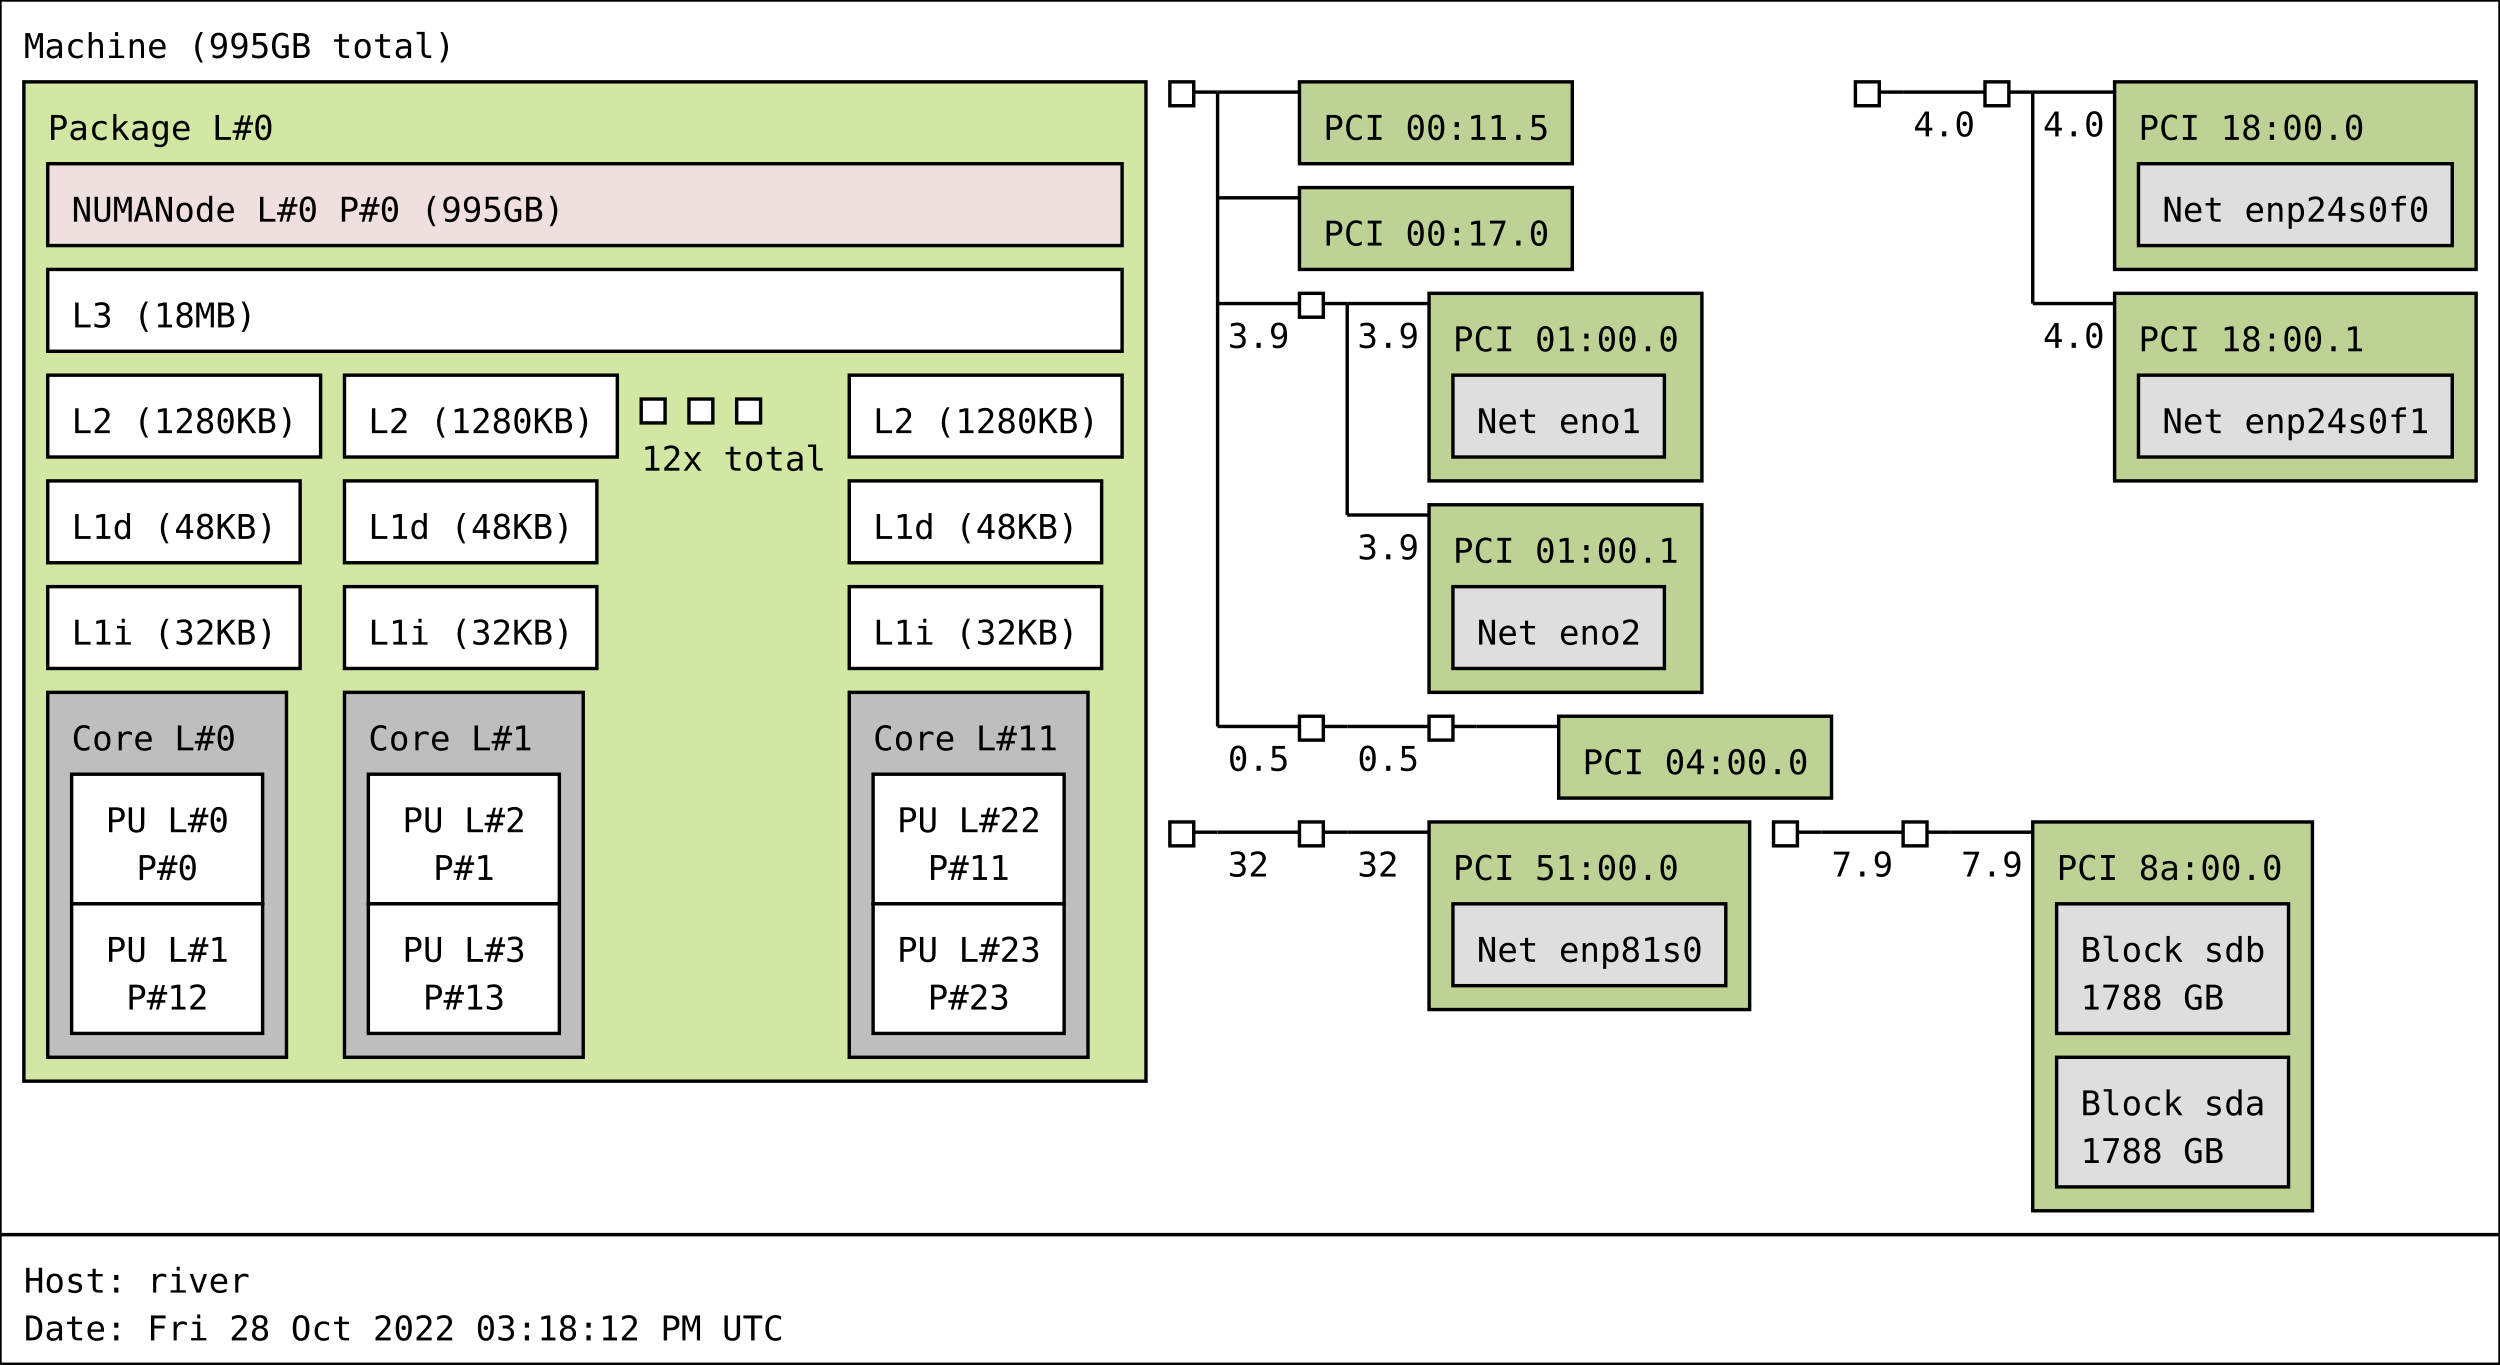
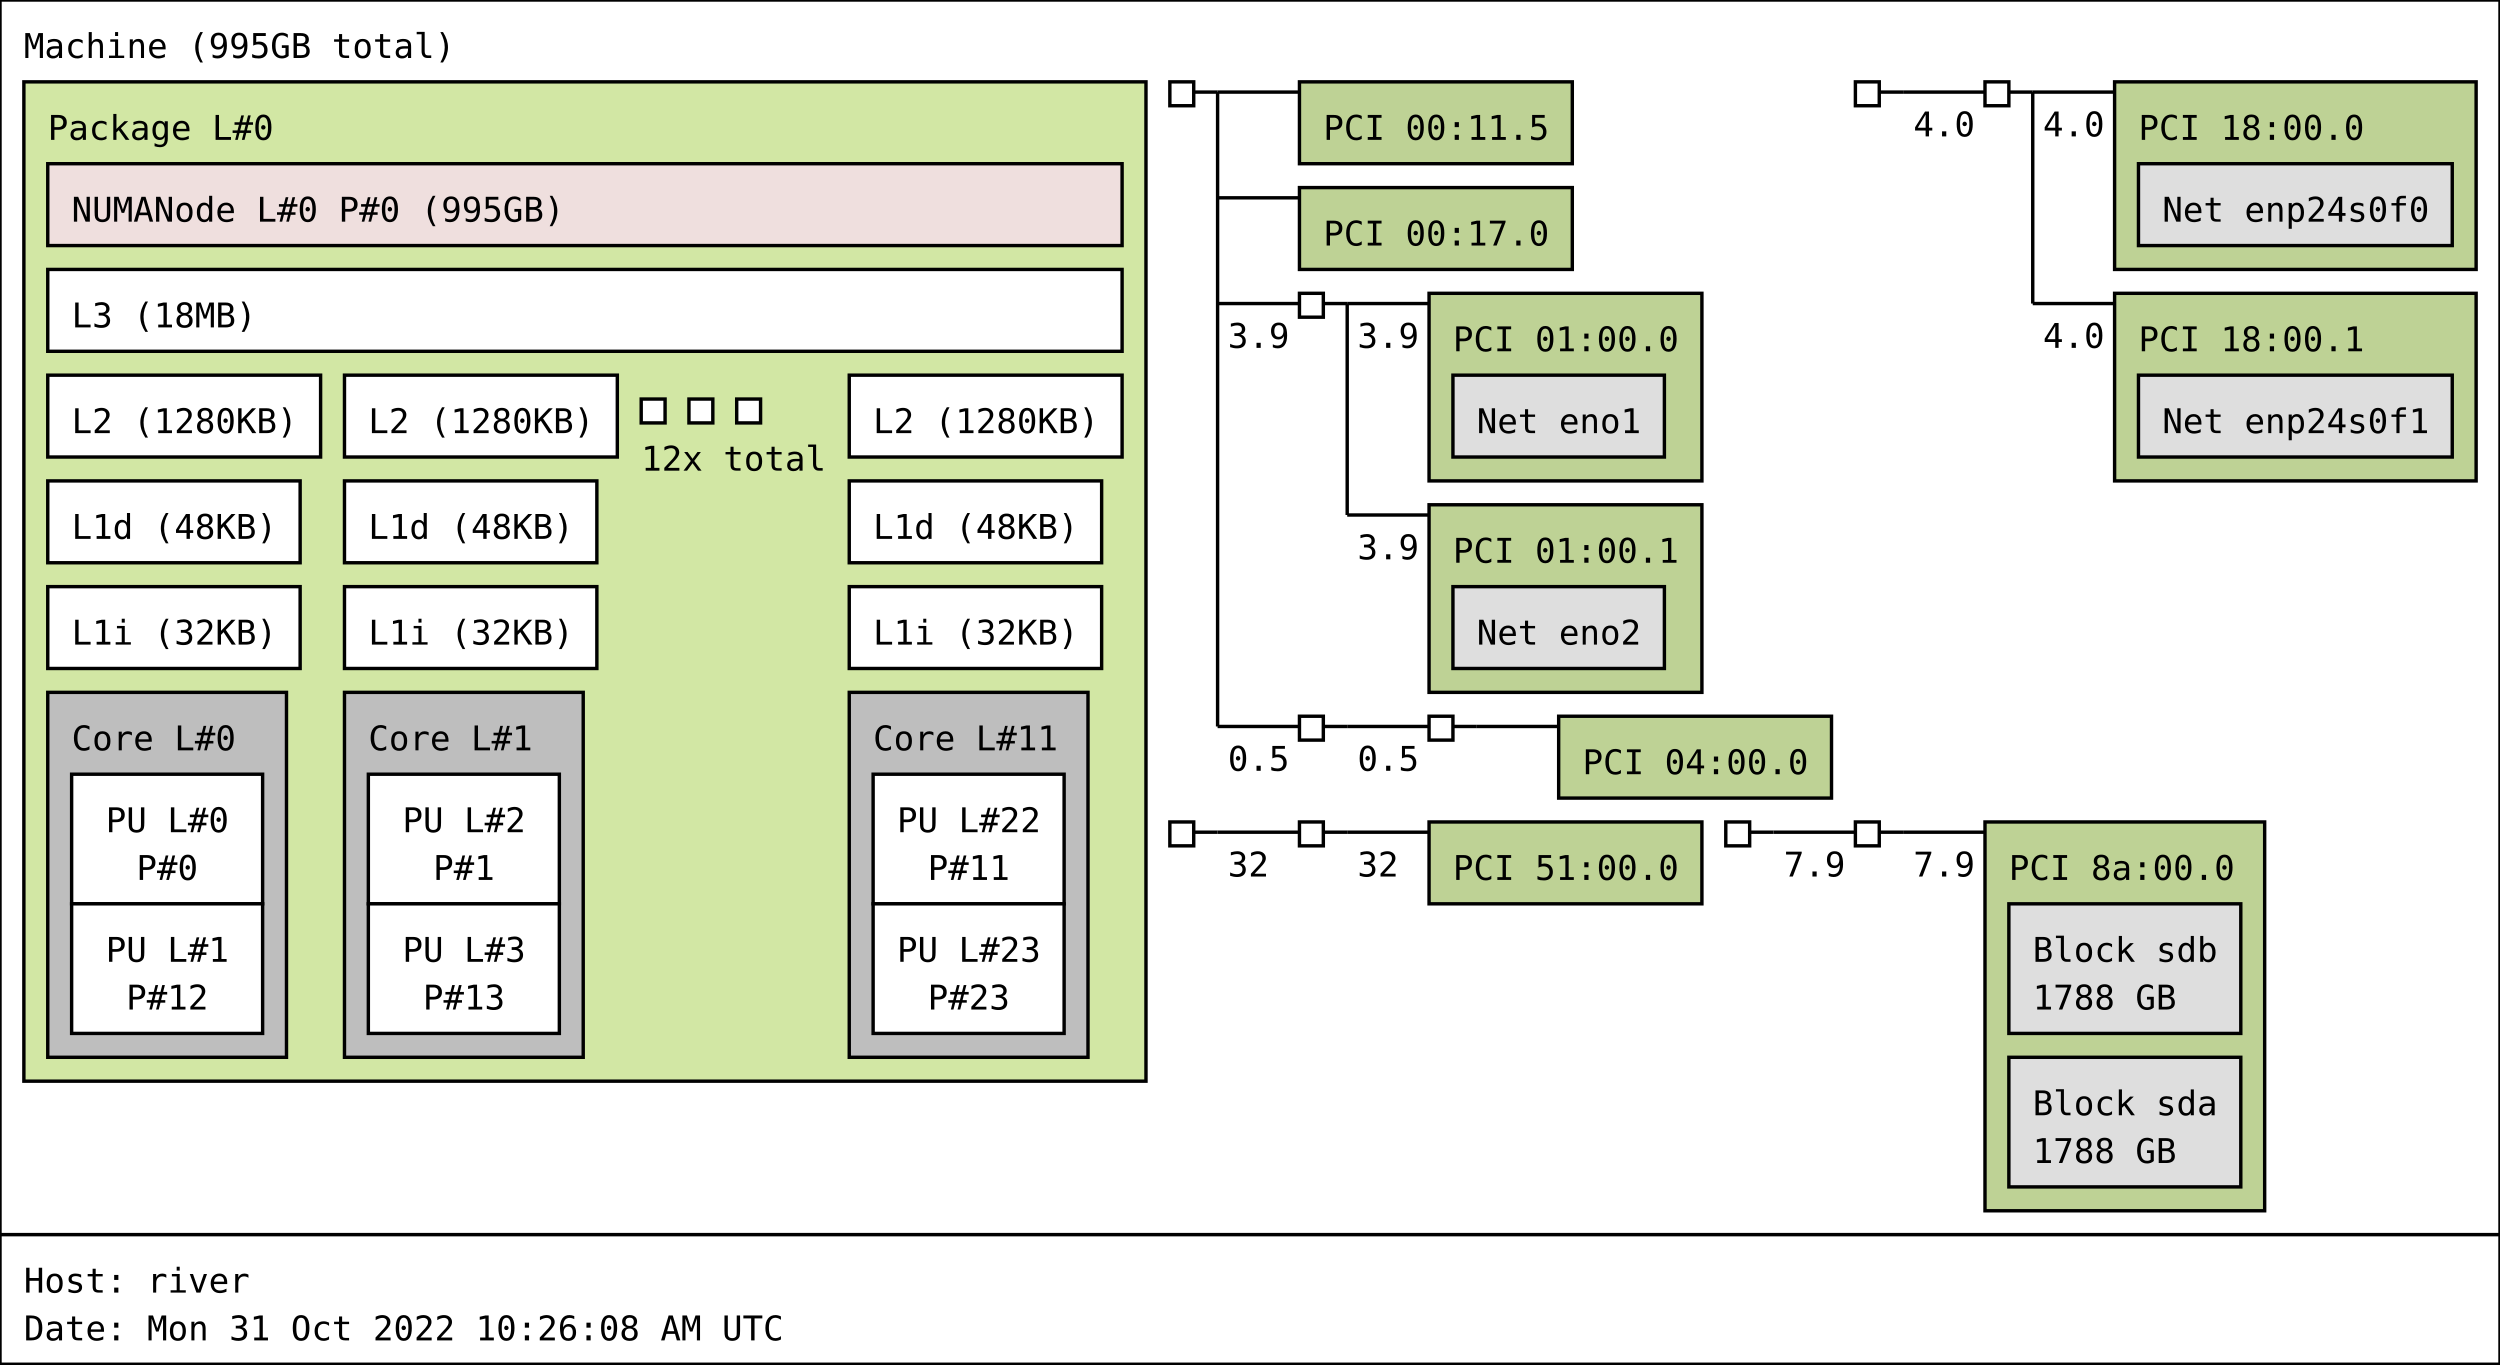
<svg xmlns="http://www.w3.org/2000/svg" width="733px" height="400px" viewBox="0 0 733px 400px" version="1.1">
  <rect id="Machine_0_rect" class="Machine" x="0" y="0" width="733" height="362" fill="rgb(255,255,255)" stroke="rgb(0,0,0)" stroke-width="1" />
  <text id="Machine_0_text" class="Machine" font-family="Monospace" x="7" y="17" fill="rgb(0,0,0)" font-size="10px">Machine (995GB total)</text>
  <rect id="Package_0_rect" class="Package" x="7" y="24" width="329" height="293" fill="rgb(210,231,164)" stroke="rgb(0,0,0)" stroke-width="1" />
  <text id="Package_0_text" class="Package" font-family="Monospace" x="14" y="41" fill="rgb(0,0,0)" font-size="10px">Package L#0</text>
  <rect id="L3_0_rect" class="L3" x="14" y="79" width="315" height="24" fill="rgb(255,255,255)" stroke="rgb(0,0,0)" stroke-width="1" />
  <text id="L3_0_text" class="L3" font-family="Monospace" x="21" y="96" fill="rgb(0,0,0)" font-size="10px">L3 (18MB)</text>
  <rect id="L2_0_rect" class="L2" x="14" y="110" width="80" height="24" fill="rgb(255,255,255)" stroke="rgb(0,0,0)" stroke-width="1" />
  <text id="L2_0_text" class="L2" font-family="Monospace" x="21" y="127" fill="rgb(0,0,0)" font-size="10px">L2 (1280KB)</text>
  <rect id="L1d_0_rect" class="L1d" x="14" y="141" width="74" height="24" fill="rgb(255,255,255)" stroke="rgb(0,0,0)" stroke-width="1" />
  <text id="L1d_0_text" class="L1d" font-family="Monospace" x="21" y="158" fill="rgb(0,0,0)" font-size="10px">L1d (48KB)</text>
  <rect id="L1i_0_rect" class="L1i" x="14" y="172" width="74" height="24" fill="rgb(255,255,255)" stroke="rgb(0,0,0)" stroke-width="1" />
  <text id="L1i_0_text" class="L1i" font-family="Monospace" x="21" y="189" fill="rgb(0,0,0)" font-size="10px">L1i (32KB)</text>
  <rect id="Core_0_rect" class="Core" x="14" y="203" width="70" height="107" fill="rgb(190,190,190)" stroke="rgb(0,0,0)" stroke-width="1" />
  <text id="Core_0_text" class="Core" font-family="Monospace" x="21" y="220" fill="rgb(0,0,0)" font-size="10px">Core L#0</text>
  <rect id="PU_0_rect" class="PU" x="21" y="227" width="56" height="38" fill="rgb(255,255,255)" stroke="rgb(0,0,0)" stroke-width="1" />
  <text id="PU_0_text" class="PU" font-family="Monospace" x="31" y="244" fill="rgb(0,0,0)" font-size="10px">PU L#0</text>
  <text id="PU_0_text_1" class="PU" font-family="Monospace" x="40" y="258" fill="rgb(0,0,0)" font-size="10px">P#0</text>
  <rect id="PU_1_rect" class="PU" x="21" y="265" width="56" height="38" fill="rgb(255,255,255)" stroke="rgb(0,0,0)" stroke-width="1" />
  <text id="PU_1_text" class="PU" font-family="Monospace" x="31" y="282" fill="rgb(0,0,0)" font-size="10px">PU L#1</text>
  <text id="PU_1_text_1" class="PU" font-family="Monospace" x="37" y="296" fill="rgb(0,0,0)" font-size="10px">P#12</text>
  <rect id="L2_1_rect" class="L2" x="101" y="110" width="80" height="24" fill="rgb(255,255,255)" stroke="rgb(0,0,0)" stroke-width="1" />
  <text id="L2_1_text" class="L2" font-family="Monospace" x="108" y="127" fill="rgb(0,0,0)" font-size="10px">L2 (1280KB)</text>
  <rect id="L1d_1_rect" class="L1d" x="101" y="141" width="74" height="24" fill="rgb(255,255,255)" stroke="rgb(0,0,0)" stroke-width="1" />
  <text id="L1d_1_text" class="L1d" font-family="Monospace" x="108" y="158" fill="rgb(0,0,0)" font-size="10px">L1d (48KB)</text>
  <rect id="L1i_1_rect" class="L1i" x="101" y="172" width="74" height="24" fill="rgb(255,255,255)" stroke="rgb(0,0,0)" stroke-width="1" />
  <text id="L1i_1_text" class="L1i" font-family="Monospace" x="108" y="189" fill="rgb(0,0,0)" font-size="10px">L1i (32KB)</text>
  <rect id="Core_1_rect" class="Core" x="101" y="203" width="70" height="107" fill="rgb(190,190,190)" stroke="rgb(0,0,0)" stroke-width="1" />
  <text id="Core_1_text" class="Core" font-family="Monospace" x="108" y="220" fill="rgb(0,0,0)" font-size="10px">Core L#1</text>
  <rect id="PU_2_rect" class="PU" x="108" y="227" width="56" height="38" fill="rgb(255,255,255)" stroke="rgb(0,0,0)" stroke-width="1" />
  <text id="PU_2_text" class="PU" font-family="Monospace" x="118" y="244" fill="rgb(0,0,0)" font-size="10px">PU L#2</text>
  <text id="PU_2_text_1" class="PU" font-family="Monospace" x="127" y="258" fill="rgb(0,0,0)" font-size="10px">P#1</text>
  <rect id="PU_3_rect" class="PU" x="108" y="265" width="56" height="38" fill="rgb(255,255,255)" stroke="rgb(0,0,0)" stroke-width="1" />
  <text id="PU_3_text" class="PU" font-family="Monospace" x="118" y="282" fill="rgb(0,0,0)" font-size="10px">PU L#3</text>
  <text id="PU_3_text_1" class="PU" font-family="Monospace" x="124" y="296" fill="rgb(0,0,0)" font-size="10px">P#13</text>
  <rect id="L2_2_rect" class="L2" x="188" y="117" width="7" height="7" fill="rgb(255,255,255)" stroke="rgb(0,0,0)" stroke-width="1" />
  <rect id="L2_2_rect" class="L2" x="202" y="117" width="7" height="7" fill="rgb(255,255,255)" stroke="rgb(0,0,0)" stroke-width="1" />
  <rect id="L2_2_rect" class="L2" x="216" y="117" width="7" height="7" fill="rgb(255,255,255)" stroke="rgb(0,0,0)" stroke-width="1" />
  <text id="L2_2_text" class="L2" font-family="Monospace" x="188" y="138" fill="rgb(0,0,0)" font-size="10px">12x total</text>
  <rect id="L2_11_rect" class="L2" x="249" y="110" width="80" height="24" fill="rgb(255,255,255)" stroke="rgb(0,0,0)" stroke-width="1" />
  <text id="L2_11_text" class="L2" font-family="Monospace" x="256" y="127" fill="rgb(0,0,0)" font-size="10px">L2 (1280KB)</text>
  <rect id="L1d_11_rect" class="L1d" x="249" y="141" width="74" height="24" fill="rgb(255,255,255)" stroke="rgb(0,0,0)" stroke-width="1" />
  <text id="L1d_11_text" class="L1d" font-family="Monospace" x="256" y="158" fill="rgb(0,0,0)" font-size="10px">L1d (48KB)</text>
  <rect id="L1i_11_rect" class="L1i" x="249" y="172" width="74" height="24" fill="rgb(255,255,255)" stroke="rgb(0,0,0)" stroke-width="1" />
  <text id="L1i_11_text" class="L1i" font-family="Monospace" x="256" y="189" fill="rgb(0,0,0)" font-size="10px">L1i (32KB)</text>
  <rect id="Core_11_rect" class="Core" x="249" y="203" width="70" height="107" fill="rgb(190,190,190)" stroke="rgb(0,0,0)" stroke-width="1" />
  <text id="Core_11_text" class="Core" font-family="Monospace" x="256" y="220" fill="rgb(0,0,0)" font-size="10px">Core L#11</text>
  <rect id="PU_22_rect" class="PU" x="256" y="227" width="56" height="38" fill="rgb(255,255,255)" stroke="rgb(0,0,0)" stroke-width="1" />
  <text id="PU_22_text" class="PU" font-family="Monospace" x="263" y="244" fill="rgb(0,0,0)" font-size="10px">PU L#22</text>
  <text id="PU_22_text_1" class="PU" font-family="Monospace" x="272" y="258" fill="rgb(0,0,0)" font-size="10px">P#11</text>
  <rect id="PU_23_rect" class="PU" x="256" y="265" width="56" height="38" fill="rgb(255,255,255)" stroke="rgb(0,0,0)" stroke-width="1" />
  <text id="PU_23_text" class="PU" font-family="Monospace" x="263" y="282" fill="rgb(0,0,0)" font-size="10px">PU L#23</text>
  <text id="PU_23_text_1" class="PU" font-family="Monospace" x="272" y="296" fill="rgb(0,0,0)" font-size="10px">P#23</text>
  <rect id="NUMANode_0_rect" class="NUMANode" x="14" y="48" width="315" height="24" fill="rgb(239,223,222)" stroke="rgb(0,0,0)" stroke-width="1" />
  <text id="NUMANode_0_text" class="NUMANode" font-family="Monospace" x="21" y="65" fill="rgb(0,0,0)" font-size="10px">NUMANode L#0 P#0 (995GB)</text>
  <rect id="HostBridge_0_rect" class="HostBridge" x="343" y="24" width="7" height="7" fill="rgb(255,255,255)" stroke="rgb(0,0,0)" stroke-width="1" />
  <line id="HostBridge_0_line" class="HostBridge" x1="350" y1="27" x2="357" y2="27" stroke="rgb(0,0,0)" stroke-width="1" />
  <line id="HostBridge_0_line_2" class="HostBridge" x1="357" y1="27" x2="381" y2="27" stroke="rgb(0,0,0)" stroke-width="1" />
  <line id="HostBridge_0_line_3" class="HostBridge" x1="357" y1="58" x2="381" y2="58" stroke="rgb(0,0,0)" stroke-width="1" />
  <line id="HostBridge_0_line_4" class="HostBridge" x1="357" y1="89" x2="381" y2="89" stroke="rgb(0,0,0)" stroke-width="1" />
  <text id="HostBridge_0_text_4" class="HostBridge" font-family="Monospace" x="360" y="102" fill="rgb(0,0,0)" font-size="10px">3.9</text>
  <line id="HostBridge_0_line_5" class="HostBridge" x1="357" y1="213" x2="381" y2="213" stroke="rgb(0,0,0)" stroke-width="1" />
  <text id="HostBridge_0_text_5" class="HostBridge" font-family="Monospace" x="360" y="226" fill="rgb(0,0,0)" font-size="10px">0.5</text>
  <line id="HostBridge_0_line_1" class="HostBridge" x1="357" y1="27" x2="357" y2="213" stroke="rgb(0,0,0)" stroke-width="1" />
  <rect id="PCI_0_rect" class="PCI" x="381" y="24" width="80" height="24" fill="rgb(190,210,149)" stroke="rgb(0,0,0)" stroke-width="1" />
  <text id="PCI_0_text" class="PCI" font-family="Monospace" x="388" y="41" fill="rgb(0,0,0)" font-size="10px">PCI 00:11.5</text>
  <rect id="PCI_1_rect" class="PCI" x="381" y="55" width="80" height="24" fill="rgb(190,210,149)" stroke="rgb(0,0,0)" stroke-width="1" />
  <text id="PCI_1_text" class="PCI" font-family="Monospace" x="388" y="72" fill="rgb(0,0,0)" font-size="10px">PCI 00:17.0</text>
  <rect id="PCIBridge_1_rect" class="PCIBridge" x="381" y="86" width="7" height="7" fill="rgb(255,255,255)" stroke="rgb(0,0,0)" stroke-width="1" />
  <line id="PCIBridge_1_line" class="PCIBridge" x1="388" y1="89" x2="395" y2="89" stroke="rgb(0,0,0)" stroke-width="1" />
  <line id="PCIBridge_1_line_2" class="PCIBridge" x1="395" y1="89" x2="419" y2="89" stroke="rgb(0,0,0)" stroke-width="1" />
  <text id="PCIBridge_1_text_2" class="PCIBridge" font-family="Monospace" x="398" y="102" fill="rgb(0,0,0)" font-size="10px">3.9</text>
  <line id="PCIBridge_1_line_3" class="PCIBridge" x1="395" y1="151" x2="419" y2="151" stroke="rgb(0,0,0)" stroke-width="1" />
  <text id="PCIBridge_1_text_3" class="PCIBridge" font-family="Monospace" x="398" y="164" fill="rgb(0,0,0)" font-size="10px">3.9</text>
  <line id="PCIBridge_1_line_1" class="PCIBridge" x1="395" y1="89" x2="395" y2="151" stroke="rgb(0,0,0)" stroke-width="1" />
  <rect id="PCI_2_rect" class="PCI" x="419" y="86" width="80" height="55" fill="rgb(190,210,149)" stroke="rgb(0,0,0)" stroke-width="1" />
  <text id="PCI_2_text" class="PCI" font-family="Monospace" x="426" y="103" fill="rgb(0,0,0)" font-size="10px">PCI 01:00.0</text>
  <rect id="Net_0_rect" class="Net" x="426" y="110" width="62" height="24" fill="rgb(222,222,222)" stroke="rgb(0,0,0)" stroke-width="1" />
  <text id="Net_0_text" class="Net" font-family="Monospace" x="433" y="127" fill="rgb(0,0,0)" font-size="10px">Net eno1</text>
  <rect id="PCI_3_rect" class="PCI" x="419" y="148" width="80" height="55" fill="rgb(190,210,149)" stroke="rgb(0,0,0)" stroke-width="1" />
  <text id="PCI_3_text" class="PCI" font-family="Monospace" x="426" y="165" fill="rgb(0,0,0)" font-size="10px">PCI 01:00.1</text>
  <rect id="Net_1_rect" class="Net" x="426" y="172" width="62" height="24" fill="rgb(222,222,222)" stroke="rgb(0,0,0)" stroke-width="1" />
  <text id="Net_1_text" class="Net" font-family="Monospace" x="433" y="189" fill="rgb(0,0,0)" font-size="10px">Net eno2</text>
  <rect id="PCIBridge_2_rect" class="PCIBridge" x="381" y="210" width="7" height="7" fill="rgb(255,255,255)" stroke="rgb(0,0,0)" stroke-width="1" />
  <line id="PCIBridge_2_line" class="PCIBridge" x1="388" y1="213" x2="395" y2="213" stroke="rgb(0,0,0)" stroke-width="1" />
  <line id="PCIBridge_2_line_2" class="PCIBridge" x1="395" y1="213" x2="419" y2="213" stroke="rgb(0,0,0)" stroke-width="1" />
  <text id="PCIBridge_2_text_2" class="PCIBridge" font-family="Monospace" x="398" y="226" fill="rgb(0,0,0)" font-size="10px">0.5</text>
  <line id="PCIBridge_2_line_1" class="PCIBridge" x1="395" y1="213" x2="395" y2="213" stroke="rgb(0,0,0)" stroke-width="1" />
  <rect id="PCIBridge_3_rect" class="PCIBridge" x="419" y="210" width="7" height="7" fill="rgb(255,255,255)" stroke="rgb(0,0,0)" stroke-width="1" />
  <line id="PCIBridge_3_line" class="PCIBridge" x1="426" y1="213" x2="433" y2="213" stroke="rgb(0,0,0)" stroke-width="1" />
  <line id="PCIBridge_3_line_2" class="PCIBridge" x1="433" y1="213" x2="457" y2="213" stroke="rgb(0,0,0)" stroke-width="1" />
  <line id="PCIBridge_3_line_1" class="PCIBridge" x1="433" y1="213" x2="433" y2="213" stroke="rgb(0,0,0)" stroke-width="1" />
  <rect id="PCI_4_rect" class="PCI" x="457" y="210" width="80" height="24" fill="rgb(190,210,149)" stroke="rgb(0,0,0)" stroke-width="1" />
  <text id="PCI_4_text" class="PCI" font-family="Monospace" x="464" y="227" fill="rgb(0,0,0)" font-size="10px">PCI 04:00.0</text>
  <rect id="HostBridge_4_rect" class="HostBridge" x="544" y="24" width="7" height="7" fill="rgb(255,255,255)" stroke="rgb(0,0,0)" stroke-width="1" />
  <line id="HostBridge_4_line" class="HostBridge" x1="551" y1="27" x2="558" y2="27" stroke="rgb(0,0,0)" stroke-width="1" />
  <line id="HostBridge_4_line_2" class="HostBridge" x1="558" y1="27" x2="582" y2="27" stroke="rgb(0,0,0)" stroke-width="1" />
  <text id="HostBridge_4_text_2" class="HostBridge" font-family="Monospace" x="561" y="40" fill="rgb(0,0,0)" font-size="10px">4.0</text>
  <line id="HostBridge_4_line_1" class="HostBridge" x1="558" y1="27" x2="558" y2="27" stroke="rgb(0,0,0)" stroke-width="1" />
  <rect id="PCIBridge_5_rect" class="PCIBridge" x="582" y="24" width="7" height="7" fill="rgb(255,255,255)" stroke="rgb(0,0,0)" stroke-width="1" />
  <line id="PCIBridge_5_line" class="PCIBridge" x1="589" y1="27" x2="596" y2="27" stroke="rgb(0,0,0)" stroke-width="1" />
  <line id="PCIBridge_5_line_2" class="PCIBridge" x1="596" y1="27" x2="620" y2="27" stroke="rgb(0,0,0)" stroke-width="1" />
  <text id="PCIBridge_5_text_2" class="PCIBridge" font-family="Monospace" x="599" y="40" fill="rgb(0,0,0)" font-size="10px">4.0</text>
  <line id="PCIBridge_5_line_3" class="PCIBridge" x1="596" y1="89" x2="620" y2="89" stroke="rgb(0,0,0)" stroke-width="1" />
  <text id="PCIBridge_5_text_3" class="PCIBridge" font-family="Monospace" x="599" y="102" fill="rgb(0,0,0)" font-size="10px">4.0</text>
  <line id="PCIBridge_5_line_1" class="PCIBridge" x1="596" y1="27" x2="596" y2="89" stroke="rgb(0,0,0)" stroke-width="1" />
  <rect id="PCI_5_rect" class="PCI" x="620" y="24" width="106" height="55" fill="rgb(190,210,149)" stroke="rgb(0,0,0)" stroke-width="1" />
  <text id="PCI_5_text" class="PCI" font-family="Monospace" x="627" y="41" fill="rgb(0,0,0)" font-size="10px">PCI 18:00.0</text>
  <rect id="Net_2_rect" class="Net" x="627" y="48" width="92" height="24" fill="rgb(222,222,222)" stroke="rgb(0,0,0)" stroke-width="1" />
  <text id="Net_2_text" class="Net" font-family="Monospace" x="634" y="65" fill="rgb(0,0,0)" font-size="10px">Net enp24s0f0</text>
  <rect id="PCI_6_rect" class="PCI" x="620" y="86" width="106" height="55" fill="rgb(190,210,149)" stroke="rgb(0,0,0)" stroke-width="1" />
  <text id="PCI_6_text" class="PCI" font-family="Monospace" x="627" y="103" fill="rgb(0,0,0)" font-size="10px">PCI 18:00.1</text>
  <rect id="Net_3_rect" class="Net" x="627" y="110" width="92" height="24" fill="rgb(222,222,222)" stroke="rgb(0,0,0)" stroke-width="1" />
  <text id="Net_3_text" class="Net" font-family="Monospace" x="634" y="127" fill="rgb(0,0,0)" font-size="10px">Net enp24s0f1</text>
  <rect id="HostBridge_6_rect" class="HostBridge" x="343" y="241" width="7" height="7" fill="rgb(255,255,255)" stroke="rgb(0,0,0)" stroke-width="1" />
  <line id="HostBridge_6_line" class="HostBridge" x1="350" y1="244" x2="357" y2="244" stroke="rgb(0,0,0)" stroke-width="1" />
  <line id="HostBridge_6_line_2" class="HostBridge" x1="357" y1="244" x2="381" y2="244" stroke="rgb(0,0,0)" stroke-width="1" />
  <text id="HostBridge_6_text_2" class="HostBridge" font-family="Monospace" x="360" y="257" fill="rgb(0,0,0)" font-size="10px">32</text>
  <line id="HostBridge_6_line_1" class="HostBridge" x1="357" y1="244" x2="357" y2="244" stroke="rgb(0,0,0)" stroke-width="1" />
  <rect id="PCIBridge_7_rect" class="PCIBridge" x="381" y="241" width="7" height="7" fill="rgb(255,255,255)" stroke="rgb(0,0,0)" stroke-width="1" />
  <line id="PCIBridge_7_line" class="PCIBridge" x1="388" y1="244" x2="395" y2="244" stroke="rgb(0,0,0)" stroke-width="1" />
  <line id="PCIBridge_7_line_2" class="PCIBridge" x1="395" y1="244" x2="419" y2="244" stroke="rgb(0,0,0)" stroke-width="1" />
  <text id="PCIBridge_7_text_2" class="PCIBridge" font-family="Monospace" x="398" y="257" fill="rgb(0,0,0)" font-size="10px">32</text>
  <line id="PCIBridge_7_line_1" class="PCIBridge" x1="395" y1="244" x2="395" y2="244" stroke="rgb(0,0,0)" stroke-width="1" />
-   <rect id="PCI_7_rect" class="PCI" x="419" y="241" width="94" height="55" fill="rgb(190,210,149)" stroke="rgb(0,0,0)" stroke-width="1" />
+   <rect id="PCI_7_rect" class="PCI" x="419" y="241" width="80" height="24" fill="rgb(190,210,149)" stroke="rgb(0,0,0)" stroke-width="1" />
  <text id="PCI_7_text" class="PCI" font-family="Monospace" x="426" y="258" fill="rgb(0,0,0)" font-size="10px">PCI 51:00.0</text>
-   <rect id="Net_4_rect" class="Net" x="426" y="265" width="80" height="24" fill="rgb(222,222,222)" stroke="rgb(0,0,0)" stroke-width="1" />
-   <text id="Net_4_text" class="Net" font-family="Monospace" x="433" y="282" fill="rgb(0,0,0)" font-size="10px">Net enp81s0</text>
-   <rect id="HostBridge_8_rect" class="HostBridge" x="520" y="241" width="7" height="7" fill="rgb(255,255,255)" stroke="rgb(0,0,0)" stroke-width="1" />
-   <line id="HostBridge_8_line" class="HostBridge" x1="527" y1="244" x2="534" y2="244" stroke="rgb(0,0,0)" stroke-width="1" />
-   <line id="HostBridge_8_line_2" class="HostBridge" x1="534" y1="244" x2="558" y2="244" stroke="rgb(0,0,0)" stroke-width="1" />
-   <text id="HostBridge_8_text_2" class="HostBridge" font-family="Monospace" x="537" y="257" fill="rgb(0,0,0)" font-size="10px">7.9</text>
-   <line id="HostBridge_8_line_1" class="HostBridge" x1="534" y1="244" x2="534" y2="244" stroke="rgb(0,0,0)" stroke-width="1" />
-   <rect id="PCIBridge_9_rect" class="PCIBridge" x="558" y="241" width="7" height="7" fill="rgb(255,255,255)" stroke="rgb(0,0,0)" stroke-width="1" />
-   <line id="PCIBridge_9_line" class="PCIBridge" x1="565" y1="244" x2="572" y2="244" stroke="rgb(0,0,0)" stroke-width="1" />
-   <line id="PCIBridge_9_line_2" class="PCIBridge" x1="572" y1="244" x2="596" y2="244" stroke="rgb(0,0,0)" stroke-width="1" />
-   <text id="PCIBridge_9_text_2" class="PCIBridge" font-family="Monospace" x="575" y="257" fill="rgb(0,0,0)" font-size="10px">7.9</text>
-   <line id="PCIBridge_9_line_1" class="PCIBridge" x1="572" y1="244" x2="572" y2="244" stroke="rgb(0,0,0)" stroke-width="1" />
-   <rect id="PCI_8_rect" class="PCI" x="596" y="241" width="82" height="114" fill="rgb(190,210,149)" stroke="rgb(0,0,0)" stroke-width="1" />
-   <text id="PCI_8_text" class="PCI" font-family="Monospace" x="603" y="258" fill="rgb(0,0,0)" font-size="10px">PCI 8a:00.0</text>
-   <rect id="Block_5_rect" class="Block" x="603" y="265" width="68" height="38" fill="rgb(222,222,222)" stroke="rgb(0,0,0)" stroke-width="1" />
-   <text id="Block_5_text" class="Block" font-family="Monospace" x="610" y="282" fill="rgb(0,0,0)" font-size="10px">Block sdb</text>
-   <text id="Block_5_text_1" class="Block" font-family="Monospace" x="610" y="296" fill="rgb(0,0,0)" font-size="10px">1788 GB</text>
-   <rect id="Block_6_rect" class="Block" x="603" y="310" width="68" height="38" fill="rgb(222,222,222)" stroke="rgb(0,0,0)" stroke-width="1" />
-   <text id="Block_6_text" class="Block" font-family="Monospace" x="610" y="327" fill="rgb(0,0,0)" font-size="10px">Block sda</text>
-   <text id="Block_6_text_1" class="Block" font-family="Monospace" x="610" y="341" fill="rgb(0,0,0)" font-size="10px">1788 GB</text>
+   <rect id="HostBridge_8_rect" class="HostBridge" x="506" y="241" width="7" height="7" fill="rgb(255,255,255)" stroke="rgb(0,0,0)" stroke-width="1" />
+   <line id="HostBridge_8_line" class="HostBridge" x1="513" y1="244" x2="520" y2="244" stroke="rgb(0,0,0)" stroke-width="1" />
+   <line id="HostBridge_8_line_2" class="HostBridge" x1="520" y1="244" x2="544" y2="244" stroke="rgb(0,0,0)" stroke-width="1" />
+   <text id="HostBridge_8_text_2" class="HostBridge" font-family="Monospace" x="523" y="257" fill="rgb(0,0,0)" font-size="10px">7.9</text>
+   <line id="HostBridge_8_line_1" class="HostBridge" x1="520" y1="244" x2="520" y2="244" stroke="rgb(0,0,0)" stroke-width="1" />
+   <rect id="PCIBridge_9_rect" class="PCIBridge" x="544" y="241" width="7" height="7" fill="rgb(255,255,255)" stroke="rgb(0,0,0)" stroke-width="1" />
+   <line id="PCIBridge_9_line" class="PCIBridge" x1="551" y1="244" x2="558" y2="244" stroke="rgb(0,0,0)" stroke-width="1" />
+   <line id="PCIBridge_9_line_2" class="PCIBridge" x1="558" y1="244" x2="582" y2="244" stroke="rgb(0,0,0)" stroke-width="1" />
+   <text id="PCIBridge_9_text_2" class="PCIBridge" font-family="Monospace" x="561" y="257" fill="rgb(0,0,0)" font-size="10px">7.9</text>
+   <line id="PCIBridge_9_line_1" class="PCIBridge" x1="558" y1="244" x2="558" y2="244" stroke="rgb(0,0,0)" stroke-width="1" />
+   <rect id="PCI_8_rect" class="PCI" x="582" y="241" width="82" height="114" fill="rgb(190,210,149)" stroke="rgb(0,0,0)" stroke-width="1" />
+   <text id="PCI_8_text" class="PCI" font-family="Monospace" x="589" y="258" fill="rgb(0,0,0)" font-size="10px">PCI 8a:00.0</text>
+   <rect id="Block_4_rect" class="Block" x="589" y="265" width="68" height="38" fill="rgb(222,222,222)" stroke="rgb(0,0,0)" stroke-width="1" />
+   <text id="Block_4_text" class="Block" font-family="Monospace" x="596" y="282" fill="rgb(0,0,0)" font-size="10px">Block sdb</text>
+   <text id="Block_4_text_1" class="Block" font-family="Monospace" x="596" y="296" fill="rgb(0,0,0)" font-size="10px">1788 GB</text>
+   <rect id="Block_5_rect" class="Block" x="589" y="310" width="68" height="38" fill="rgb(222,222,222)" stroke="rgb(0,0,0)" stroke-width="1" />
+   <text id="Block_5_text" class="Block" font-family="Monospace" x="596" y="327" fill="rgb(0,0,0)" font-size="10px">Block sda</text>
+   <text id="Block_5_text_1" class="Block" font-family="Monospace" x="596" y="341" fill="rgb(0,0,0)" font-size="10px">1788 GB</text>
  <rect id="anon_rect" x="0" y="362" width="733" height="38" fill="rgb(255,255,255)" stroke="rgb(0,0,0)" stroke-width="1" />
  <text id="anon_text" font-family="Monospace" x="7" y="379" fill="rgb(0,0,0)" font-size="10px">Host: river</text>
-   <text id="anon_text_1" font-family="Monospace" x="7" y="393" fill="rgb(0,0,0)" font-size="10px">Date: Fri 28 Oct 2022 03:18:12 PM UTC</text>
+   <text id="anon_text_1" font-family="Monospace" x="7" y="393" fill="rgb(0,0,0)" font-size="10px">Date: Mon 31 Oct 2022 10:26:08 AM UTC</text>
</svg>
